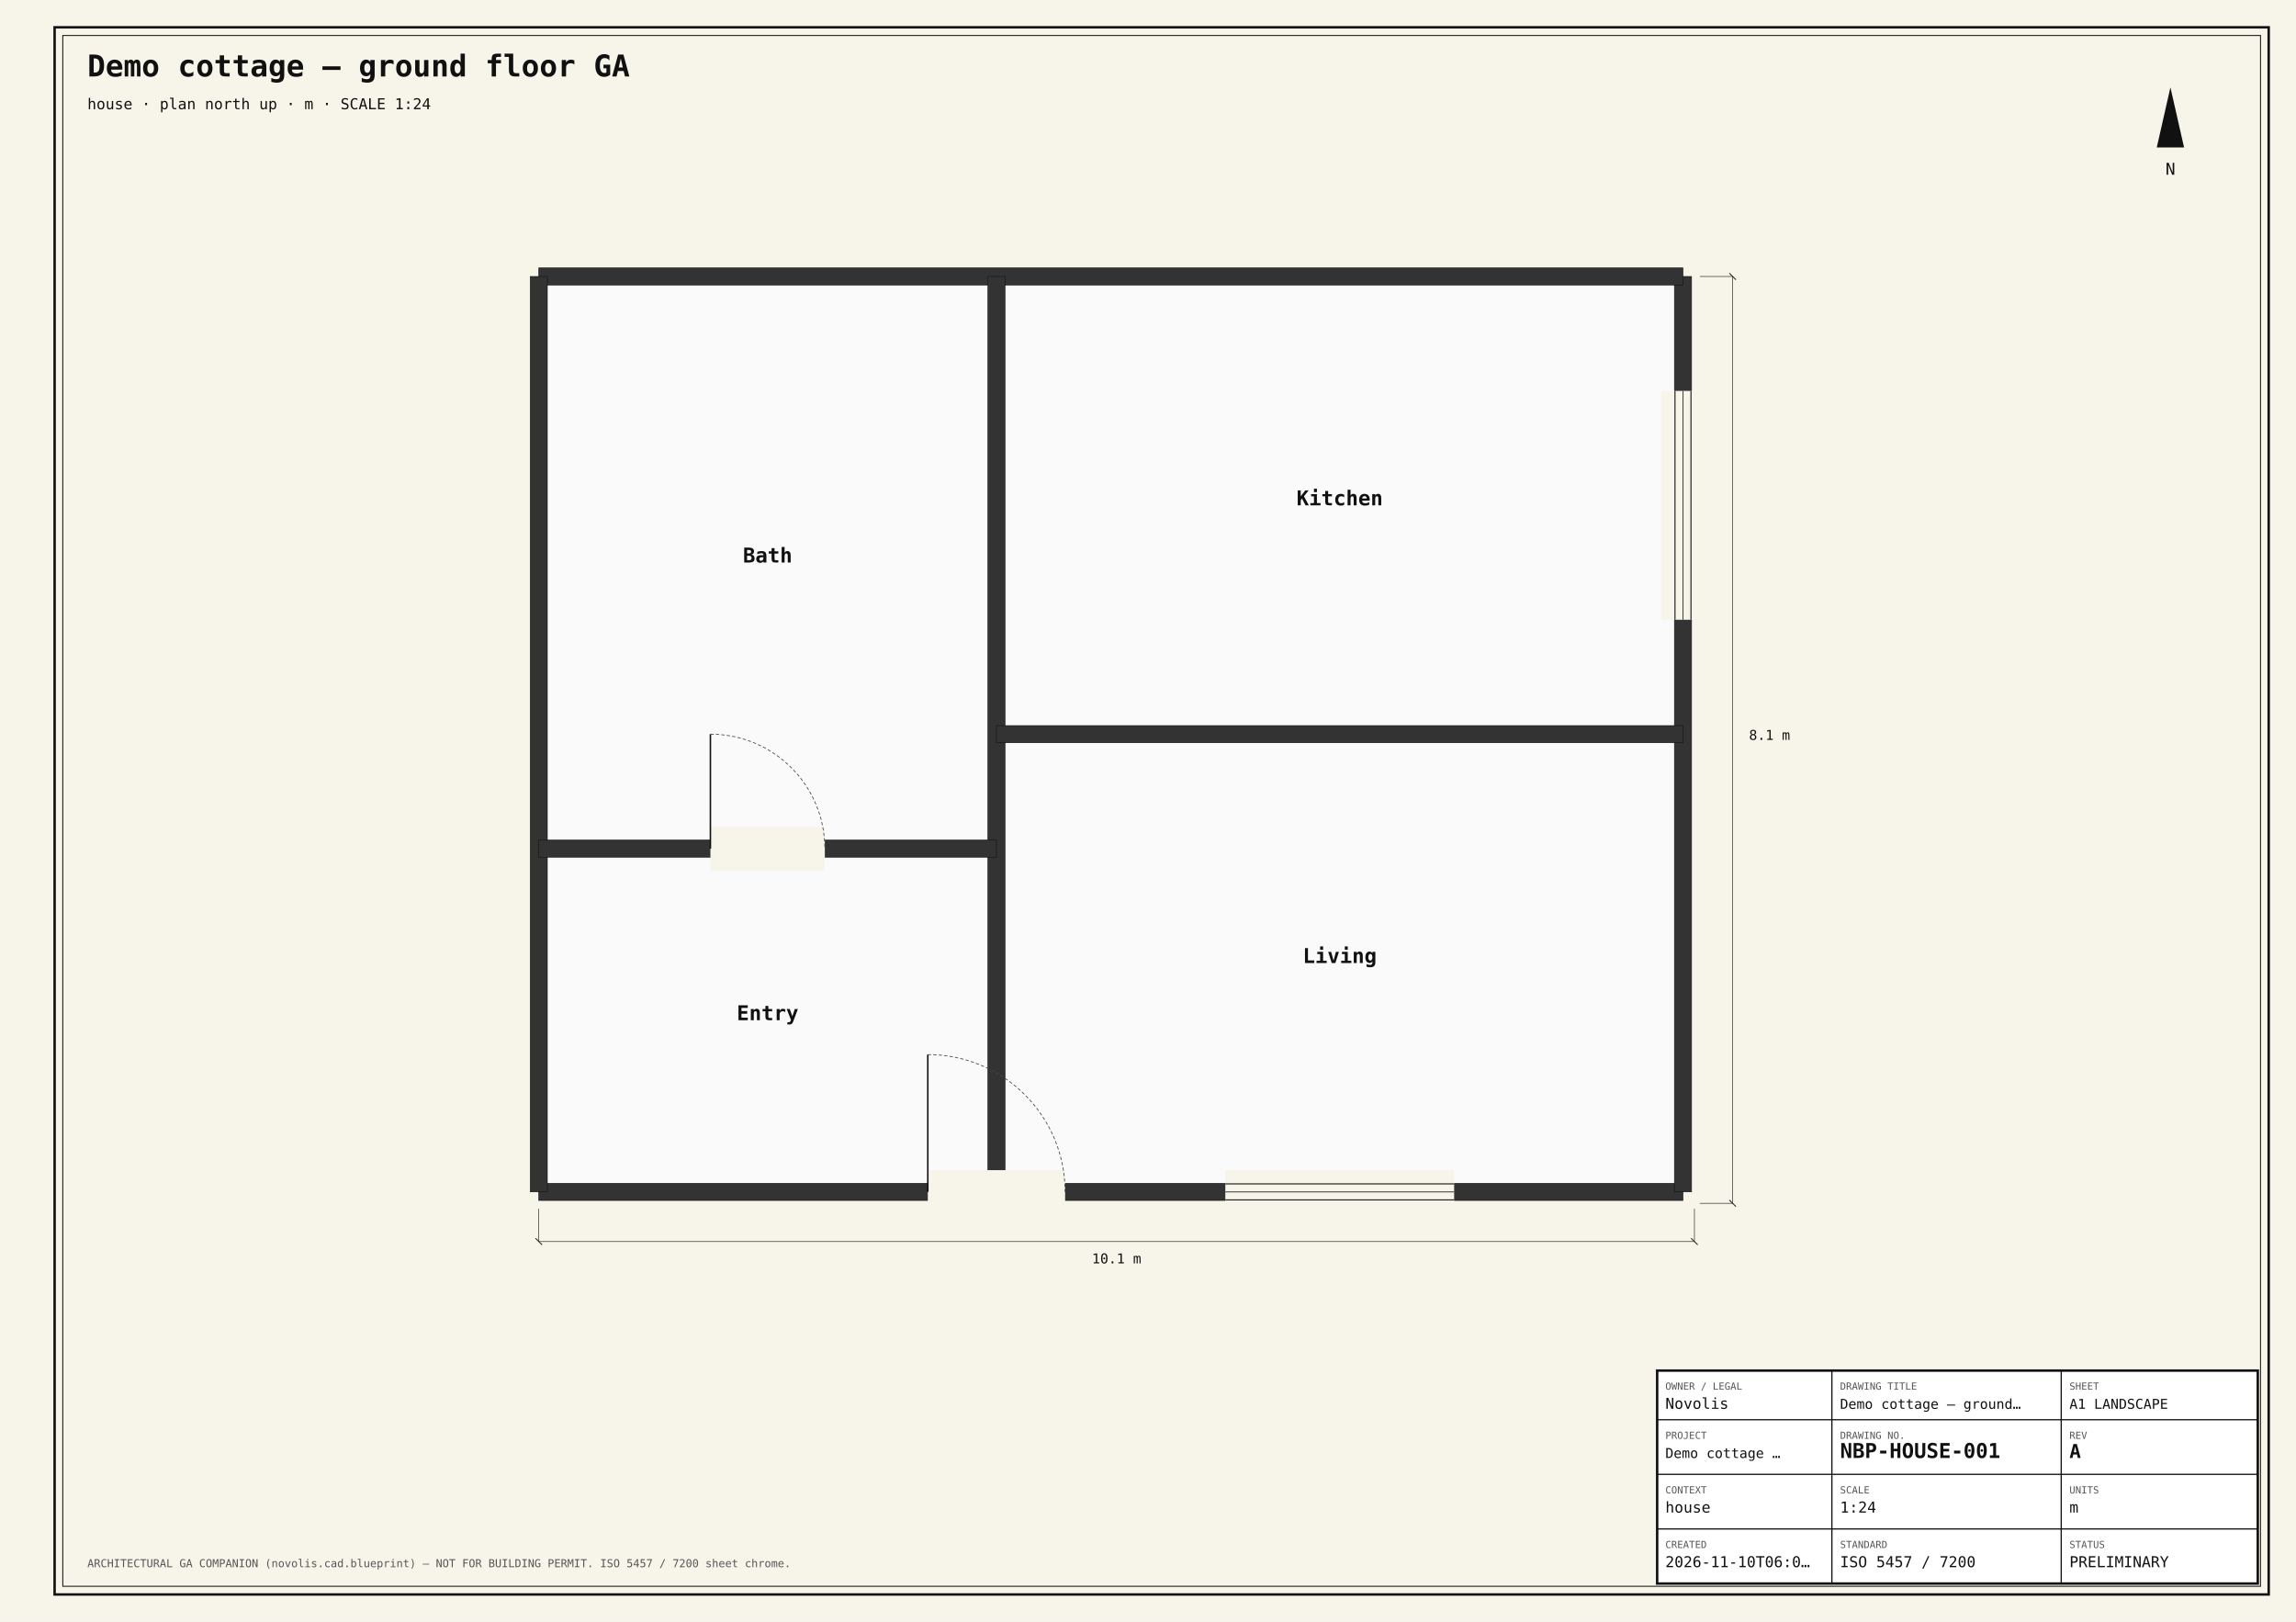
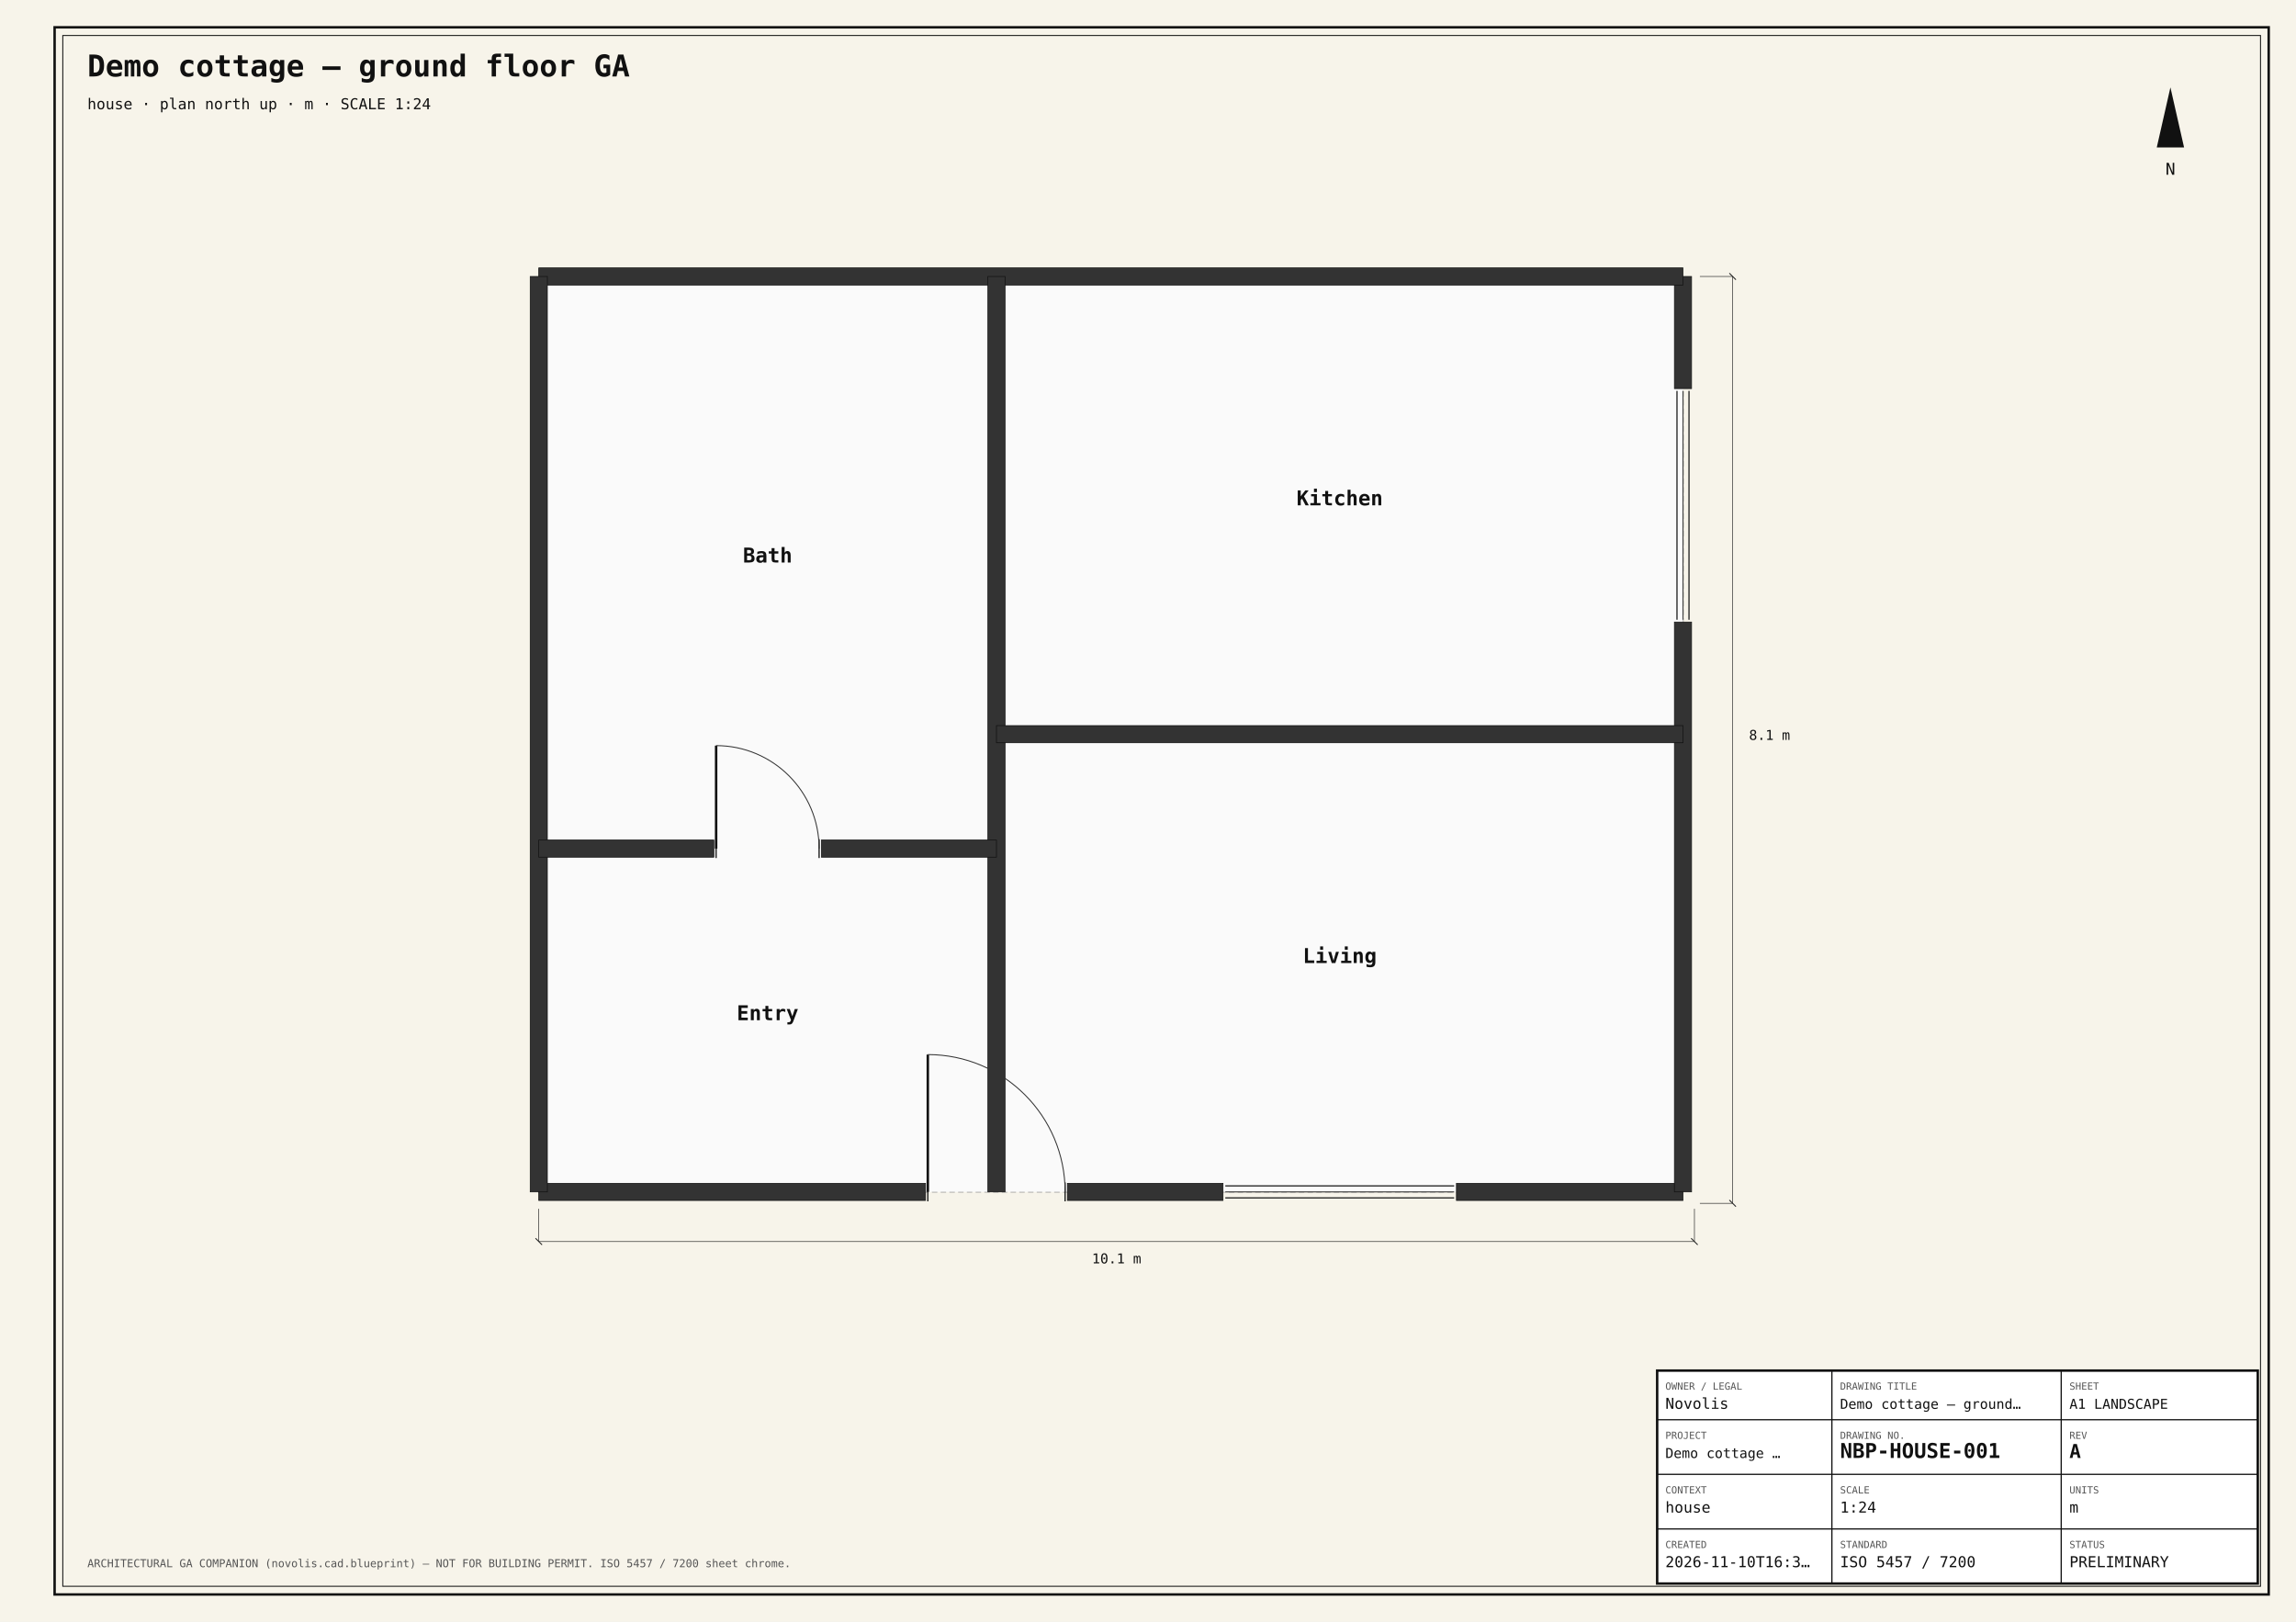
<svg xmlns="http://www.w3.org/2000/svg" id="nbp-sheet" width="841" height="594" viewBox="0 0 841 594" role="img" aria-label="Demo cottage — ground floor GA" data-nbp-format="novolis.cad.blueprint">
  <g data-nbp-layer="chrome.frame" data-nbp-path="chrome/frame" data-nbp-kind="chrome" data-nbp-plot="true">
    <rect x="0" y="0" width="841" height="594" fill="#f7f4ea" stroke="none" />
    <rect x="20" y="10" width="811" height="574" fill="none" stroke="#111" stroke-width="0.9" />
    <rect x="23" y="13" width="805" height="568" fill="none" stroke="#111" stroke-width="0.35" />
    <text x="32" y="28" fill="#111" font-family="IBM Plex Mono,Consolas,monospace" font-size="11" style="font-weight:600">Demo cottage — ground floor GA</text>
    <text x="32" y="40" fill="#111" font-family="IBM Plex Mono,Consolas,monospace" font-size="5.5">house · plan north up · m · SCALE 1:24</text>
    <g transform="translate(795 46)">
      <polygon points="0,-14 5,8 -5,8" fill="#111" stroke="none" />
      <text x="0" y="18" fill="#111" font-family="IBM Plex Mono,Consolas,monospace" font-size="6" text-anchor="middle">N</text>
    </g>
    <text x="32" y="574" fill="#555" font-family="IBM Plex Mono,Consolas,monospace" font-size="4">ARCHITECTURAL GA COMPANION (novolis.cad.blueprint) — NOT FOR BUILDING PERMIT. ISO 5457 / 7200 sheet chrome.</text>
    <g class="titleblock" data-nbp-iso="7200">
      <rect x="607" y="502" width="220" height="78" fill="#fff" stroke="#111" stroke-width="0.9" />
      <line x1="671" y1="502" x2="671" y2="580" stroke="#111" stroke-width="0.45" />
      <line x1="755" y1="502" x2="755" y2="580" stroke="#111" stroke-width="0.45" />
      <line x1="607" y1="520" x2="827" y2="520" stroke="#111" stroke-width="0.45" />
      <line x1="607" y1="540" x2="827" y2="540" stroke="#111" stroke-width="0.45" />
      <line x1="607" y1="560" x2="827" y2="560" stroke="#111" stroke-width="0.45" />
      <text x="610" y="509" fill="#555" font-family="IBM Plex Mono,Consolas,monospace" font-size="3.6">OWNER / LEGAL</text>
      <text x="610" y="516" fill="#111" font-family="IBM Plex Mono,Consolas,monospace" font-size="5.5">Novolis</text>
      <text x="674" y="509" fill="#555" font-family="IBM Plex Mono,Consolas,monospace" font-size="3.6">DRAWING TITLE</text>
      <text x="674" y="516" fill="#111" font-family="IBM Plex Mono,Consolas,monospace" font-size="5">Demo cottage — ground…</text>
      <text x="758" y="509" fill="#555" font-family="IBM Plex Mono,Consolas,monospace" font-size="3.6">SHEET</text>
      <text x="758" y="516" fill="#111" font-family="IBM Plex Mono,Consolas,monospace" font-size="5">A1 LANDSCAPE</text>
      <text x="610" y="527" fill="#555" font-family="IBM Plex Mono,Consolas,monospace" font-size="3.6">PROJECT</text>
      <text x="610" y="534" fill="#111" font-family="IBM Plex Mono,Consolas,monospace" font-size="5">Demo cottage …</text>
      <text x="674" y="527" fill="#555" font-family="IBM Plex Mono,Consolas,monospace" font-size="3.6">DRAWING NO.</text>
      <text x="674" y="534" fill="#111" font-family="IBM Plex Mono,Consolas,monospace" font-size="7.5" style="font-weight:600">NBP-HOUSE-001</text>
      <text x="758" y="527" fill="#555" font-family="IBM Plex Mono,Consolas,monospace" font-size="3.6">REV</text>
      <text x="758" y="534" fill="#111" font-family="IBM Plex Mono,Consolas,monospace" font-size="7" style="font-weight:600">A</text>
      <text x="610" y="547" fill="#555" font-family="IBM Plex Mono,Consolas,monospace" font-size="3.6">CONTEXT</text>
      <text x="610" y="554" fill="#111" font-family="IBM Plex Mono,Consolas,monospace" font-size="5.5">house</text>
      <text x="674" y="547" fill="#555" font-family="IBM Plex Mono,Consolas,monospace" font-size="3.6">SCALE</text>
      <text x="674" y="554" fill="#111" font-family="IBM Plex Mono,Consolas,monospace" font-size="5.5">1:24</text>
      <text x="758" y="547" fill="#555" font-family="IBM Plex Mono,Consolas,monospace" font-size="3.6">UNITS</text>
      <text x="758" y="554" fill="#111" font-family="IBM Plex Mono,Consolas,monospace" font-size="5.5">m</text>
      <text x="610" y="567" fill="#555" font-family="IBM Plex Mono,Consolas,monospace" font-size="3.6">CREATED</text>
-       <text x="610" y="574" fill="#111" font-family="IBM Plex Mono,Consolas,monospace" font-size="5.5">2026-11-10T06:0…</text>
+       <text x="610" y="574" fill="#111" font-family="IBM Plex Mono,Consolas,monospace" font-size="5.5">2026-11-10T16:3…</text>
      <text x="674" y="567" fill="#555" font-family="IBM Plex Mono,Consolas,monospace" font-size="3.6">STANDARD</text>
      <text x="674" y="574" fill="#111" font-family="IBM Plex Mono,Consolas,monospace" font-size="5.5">ISO 5457 / 7200</text>
      <text x="758" y="567" fill="#555" font-family="IBM Plex Mono,Consolas,monospace" font-size="3.6">STATUS</text>
      <text x="758" y="574" fill="#111" font-family="IBM Plex Mono,Consolas,monospace" font-size="5.5">PRELIMINARY</text>
    </g>
  </g>
  <g data-nbp-view="level-0" data-nbp-view-kind="plan">
    <g data-nbp-layer="exterior.shell" data-nbp-path="exterior/shell" data-nbp-kind="outline" data-nbp-plot="true">
      <path d="M 197.349 436.549 L 616.46 436.549 L 616.46 101.26 L 197.349 101.26 Z" fill="none" stroke="#888" stroke-width="0.45" stroke-dasharray="2 1.2" />
    </g>
    <g data-nbp-layer="interior.spaces" data-nbp-path="interior/spaces" data-nbp-kind="space" data-nbp-plot="true">
      <path d="M 197.349 436.549 L 364.993 436.549 L 364.993 310.816 L 197.349 310.816 Z" fill="#fafafa" stroke="none" />
      <text x="281.171" y="373.682" fill="#111" font-family="IBM Plex Mono,Consolas,monospace" font-size="7.5" text-anchor="middle" style="font-weight:600">Entry</text>
      <path d="M 197.349 310.816 L 364.993 310.816 L 364.993 101.26 L 197.349 101.26 Z" fill="#fafafa" stroke="none" />
      <text x="281.171" y="206.038" fill="#111" font-family="IBM Plex Mono,Consolas,monospace" font-size="7.5" text-anchor="middle" style="font-weight:600">Bath</text>
      <path d="M 364.993 436.549 L 616.46 436.549 L 616.46 268.904 L 364.993 268.904 Z" fill="#fafafa" stroke="none" />
      <text x="490.727" y="352.727" fill="#111" font-family="IBM Plex Mono,Consolas,monospace" font-size="7.5" text-anchor="middle" style="font-weight:600">Living</text>
      <path d="M 364.993 268.904 L 616.46 268.904 L 616.46 101.26 L 364.993 101.26 Z" fill="#fafafa" stroke="none" />
      <text x="490.727" y="185.082" fill="#111" font-family="IBM Plex Mono,Consolas,monospace" font-size="7.5" text-anchor="middle" style="font-weight:600">Kitchen</text>
    </g>
    <g data-nbp-layer="structure.walls" data-nbp-path="structure/walls" data-nbp-kind="structure" data-nbp-plot="true">
-       <path d="M 197.349 433.406 L 616.46 433.406 L 616.46 439.692 L 197.349 439.692 Z" fill="#333" stroke="#111" stroke-width="0.2" />
-       <path d="M 613.317 436.549 L 613.317 101.26 L 619.603 101.26 L 619.603 436.549 Z" fill="#333" stroke="#111" stroke-width="0.2" />
-       <path d="M 616.46 104.403 L 197.349 104.403 L 197.349 98.117 L 616.46 98.117 Z" fill="#333" stroke="#111" stroke-width="0.2" />
-       <path d="M 200.492 101.26 L 200.492 436.549 L 194.206 436.549 L 194.206 101.26 Z" fill="#333" stroke="#111" stroke-width="0.2" />
-       <path d="M 361.85 436.549 L 361.85 101.26 L 368.137 101.26 L 368.137 436.549 Z" fill="#333" stroke="#111" stroke-width="0.2" />
-       <path d="M 364.993 265.761 L 616.46 265.761 L 616.46 272.048 L 364.993 272.048 Z" fill="#333" stroke="#111" stroke-width="0.2" />
-       <path d="M 197.349 307.672 L 364.993 307.672 L 364.993 313.959 L 197.349 313.959 Z" fill="#333" stroke="#111" stroke-width="0.2" />
+       <path d="M 197.349 433.406 L 339.008 433.406 L 339.008 439.692 L 197.349 439.692 Z" fill="#333" stroke="#111" stroke-width="0.25" />
+       <path d="M 390.978 433.406 L 447.977 433.406 L 447.977 439.692 L 390.978 439.692 Z" fill="#333" stroke="#111" stroke-width="0.25" />
+       <path d="M 533.476 433.406 L 616.46 433.406 L 616.46 439.692 L 533.476 439.692 Z" fill="#333" stroke="#111" stroke-width="0.25" />
+       <path d="M 613.317 436.549 L 613.317 227.832 L 619.603 227.832 L 619.603 436.549 Z" fill="#333" stroke="#111" stroke-width="0.25" />
+       <path d="M 613.317 142.333 L 613.317 101.26 L 619.603 101.26 L 619.603 142.333 Z" fill="#333" stroke="#111" stroke-width="0.25" />
+       <path d="M 616.46 104.403 L 197.349 104.403 L 197.349 98.117 L 616.46 98.117 Z" fill="#333" stroke="#111" stroke-width="0.25" />
+       <path d="M 200.492 101.26 L 200.492 436.549 L 194.206 436.549 L 194.206 101.26 Z" fill="#333" stroke="#111" stroke-width="0.25" />
+       <path d="M 361.85 436.549 L 361.85 101.26 L 368.137 101.26 L 368.137 436.549 Z" fill="#333" stroke="#111" stroke-width="0.25" />
+       <path d="M 364.993 265.761 L 616.46 265.761 L 616.46 272.048 L 364.993 272.048 Z" fill="#333" stroke="#111" stroke-width="0.25" />
+       <path d="M 197.349 307.672 L 261.473 307.672 L 261.473 313.959 L 197.349 313.959 Z" fill="#333" stroke="#111" stroke-width="0.25" />
+       <path d="M 300.869 307.672 L 364.993 307.672 L 364.993 313.959 L 300.869 313.959 Z" fill="#333" stroke="#111" stroke-width="0.25" />
    </g>
    <g data-nbp-layer="openings.all" data-nbp-path="openings/all" data-nbp-kind="opening" data-nbp-plot="true">
-       <path d="M 339.847 428.586 L 390.14 428.586 L 390.14 444.512 L 339.847 444.512 Z" fill="#f7f4ea" stroke="none" />
-       <line x1="339.847" y1="436.549" x2="339.847" y2="386.256" stroke="#111" stroke-width="0.55" fill="none" />
-       <path d="M 339.847 386.256 A 50.293 50.293 0 0 1 390.14 436.549" fill="none" stroke="#444" stroke-width="0.28" stroke-dasharray="1.2 0.8" />
-       <path d="M 260.216 302.852 L 302.127 302.852 L 302.127 318.779 L 260.216 318.779 Z" fill="#f7f4ea" stroke="none" />
-       <line x1="260.216" y1="310.816" x2="260.216" y2="268.904" stroke="#111" stroke-width="0.55" fill="none" />
-       <path d="M 260.216 268.904 A 41.911 41.911 0 0 1 302.127 310.816" fill="none" stroke="#444" stroke-width="0.28" stroke-dasharray="1.2 0.8" />
-       <path d="M 448.816 428.586 L 532.638 428.586 L 532.638 444.512 L 448.816 444.512 Z" fill="#f7f4ea" stroke="none" />
-       <line x1="448.816" y1="433.615" x2="532.638" y2="433.615" stroke="#222" stroke-width="0.4" />
-       <line x1="448.816" y1="439.483" x2="532.638" y2="439.483" stroke="#222" stroke-width="0.4" />
-       <line x1="448.816" y1="436.549" x2="532.638" y2="436.549" stroke="#444" stroke-width="0.35" />
-       <path d="M 608.497 226.993 L 608.497 143.171 L 624.423 143.171 L 624.423 226.993 Z" fill="#f7f4ea" stroke="none" />
-       <line x1="613.526" y1="226.993" x2="613.526" y2="143.171" stroke="#222" stroke-width="0.4" />
-       <line x1="619.394" y1="226.993" x2="619.394" y2="143.171" stroke="#222" stroke-width="0.4" />
-       <line x1="616.46" y1="226.993" x2="616.46" y2="143.171" stroke="#444" stroke-width="0.35" />
+       <line x1="339.847" y1="433.091" x2="339.847" y2="440.007" stroke="#111" stroke-width="0.45" fill="none" />
+       <line x1="390.14" y1="433.091" x2="390.14" y2="440.007" stroke="#111" stroke-width="0.45" fill="none" />
+       <line x1="339.847" y1="436.549" x2="339.847" y2="386.256" stroke="#111" stroke-width="0.9" fill="none" />
+       <path d="M 339.847 386.256 A 50.293 50.293 0 0 1 390.14 436.549" fill="none" stroke="#333" stroke-width="0.35" />
+       <line x1="262.311" y1="307.358" x2="262.311" y2="314.273" stroke="#111" stroke-width="0.45" fill="none" />
+       <line x1="300.031" y1="307.358" x2="300.031" y2="314.273" stroke="#111" stroke-width="0.45" fill="none" />
+       <line x1="262.311" y1="310.816" x2="262.311" y2="273.096" stroke="#111" stroke-width="0.9" fill="none" />
+       <path d="M 262.311 273.096 A 37.72 37.72 0 0 1 300.031 310.816" fill="none" stroke="#333" stroke-width="0.35" />
+       <line x1="448.816" y1="434.349" x2="532.638" y2="434.349" stroke="#222" stroke-width="0.45" />
+       <line x1="448.816" y1="438.749" x2="532.638" y2="438.749" stroke="#222" stroke-width="0.45" />
+       <line x1="448.816" y1="436.549" x2="532.638" y2="436.549" stroke="#444" stroke-width="0.4" />
+       <line x1="614.26" y1="226.993" x2="614.26" y2="143.171" stroke="#222" stroke-width="0.45" />
+       <line x1="618.66" y1="226.993" x2="618.66" y2="143.171" stroke="#222" stroke-width="0.45" />
+       <line x1="616.46" y1="226.993" x2="616.46" y2="143.171" stroke="#444" stroke-width="0.4" />
    </g>
    <g data-nbp-layer="dims.primary" data-nbp-path="dims/primary" data-nbp-kind="dimension" data-nbp-plot="true">
      <line x1="197.349" y1="442.74" x2="197.349" y2="454.74" stroke="#222" stroke-width="0.22" />
      <line x1="620.651" y1="442.74" x2="620.651" y2="454.74" stroke="#222" stroke-width="0.22" />
      <line x1="197.349" y1="454.74" x2="620.651" y2="454.74" stroke="#222" stroke-width="0.22" />
      <line x1="196.149" y1="453.54" x2="198.549" y2="455.94" stroke="#222" stroke-width="0.35" />
      <line x1="619.451" y1="453.54" x2="621.851" y2="455.94" stroke="#222" stroke-width="0.35" />
      <text x="409" y="462.74" fill="#111" font-family="IBM Plex Mono,Consolas,monospace" font-size="5" text-anchor="middle">10.1 m</text>
      <line x1="622.651" y1="101.26" x2="634.651" y2="101.26" stroke="#222" stroke-width="0.22" />
      <line x1="622.651" y1="440.74" x2="634.651" y2="440.74" stroke="#222" stroke-width="0.22" />
      <line x1="634.651" y1="101.26" x2="634.651" y2="440.74" stroke="#222" stroke-width="0.22" />
      <line x1="633.451" y1="100.06" x2="635.851" y2="102.46" stroke="#222" stroke-width="0.35" />
      <line x1="633.451" y1="439.54" x2="635.851" y2="441.94" stroke="#222" stroke-width="0.35" />
      <text x="640.651" y="271" fill="#111" font-family="IBM Plex Mono,Consolas,monospace" font-size="5">8.1 m</text>
    </g>
  </g>
</svg>
